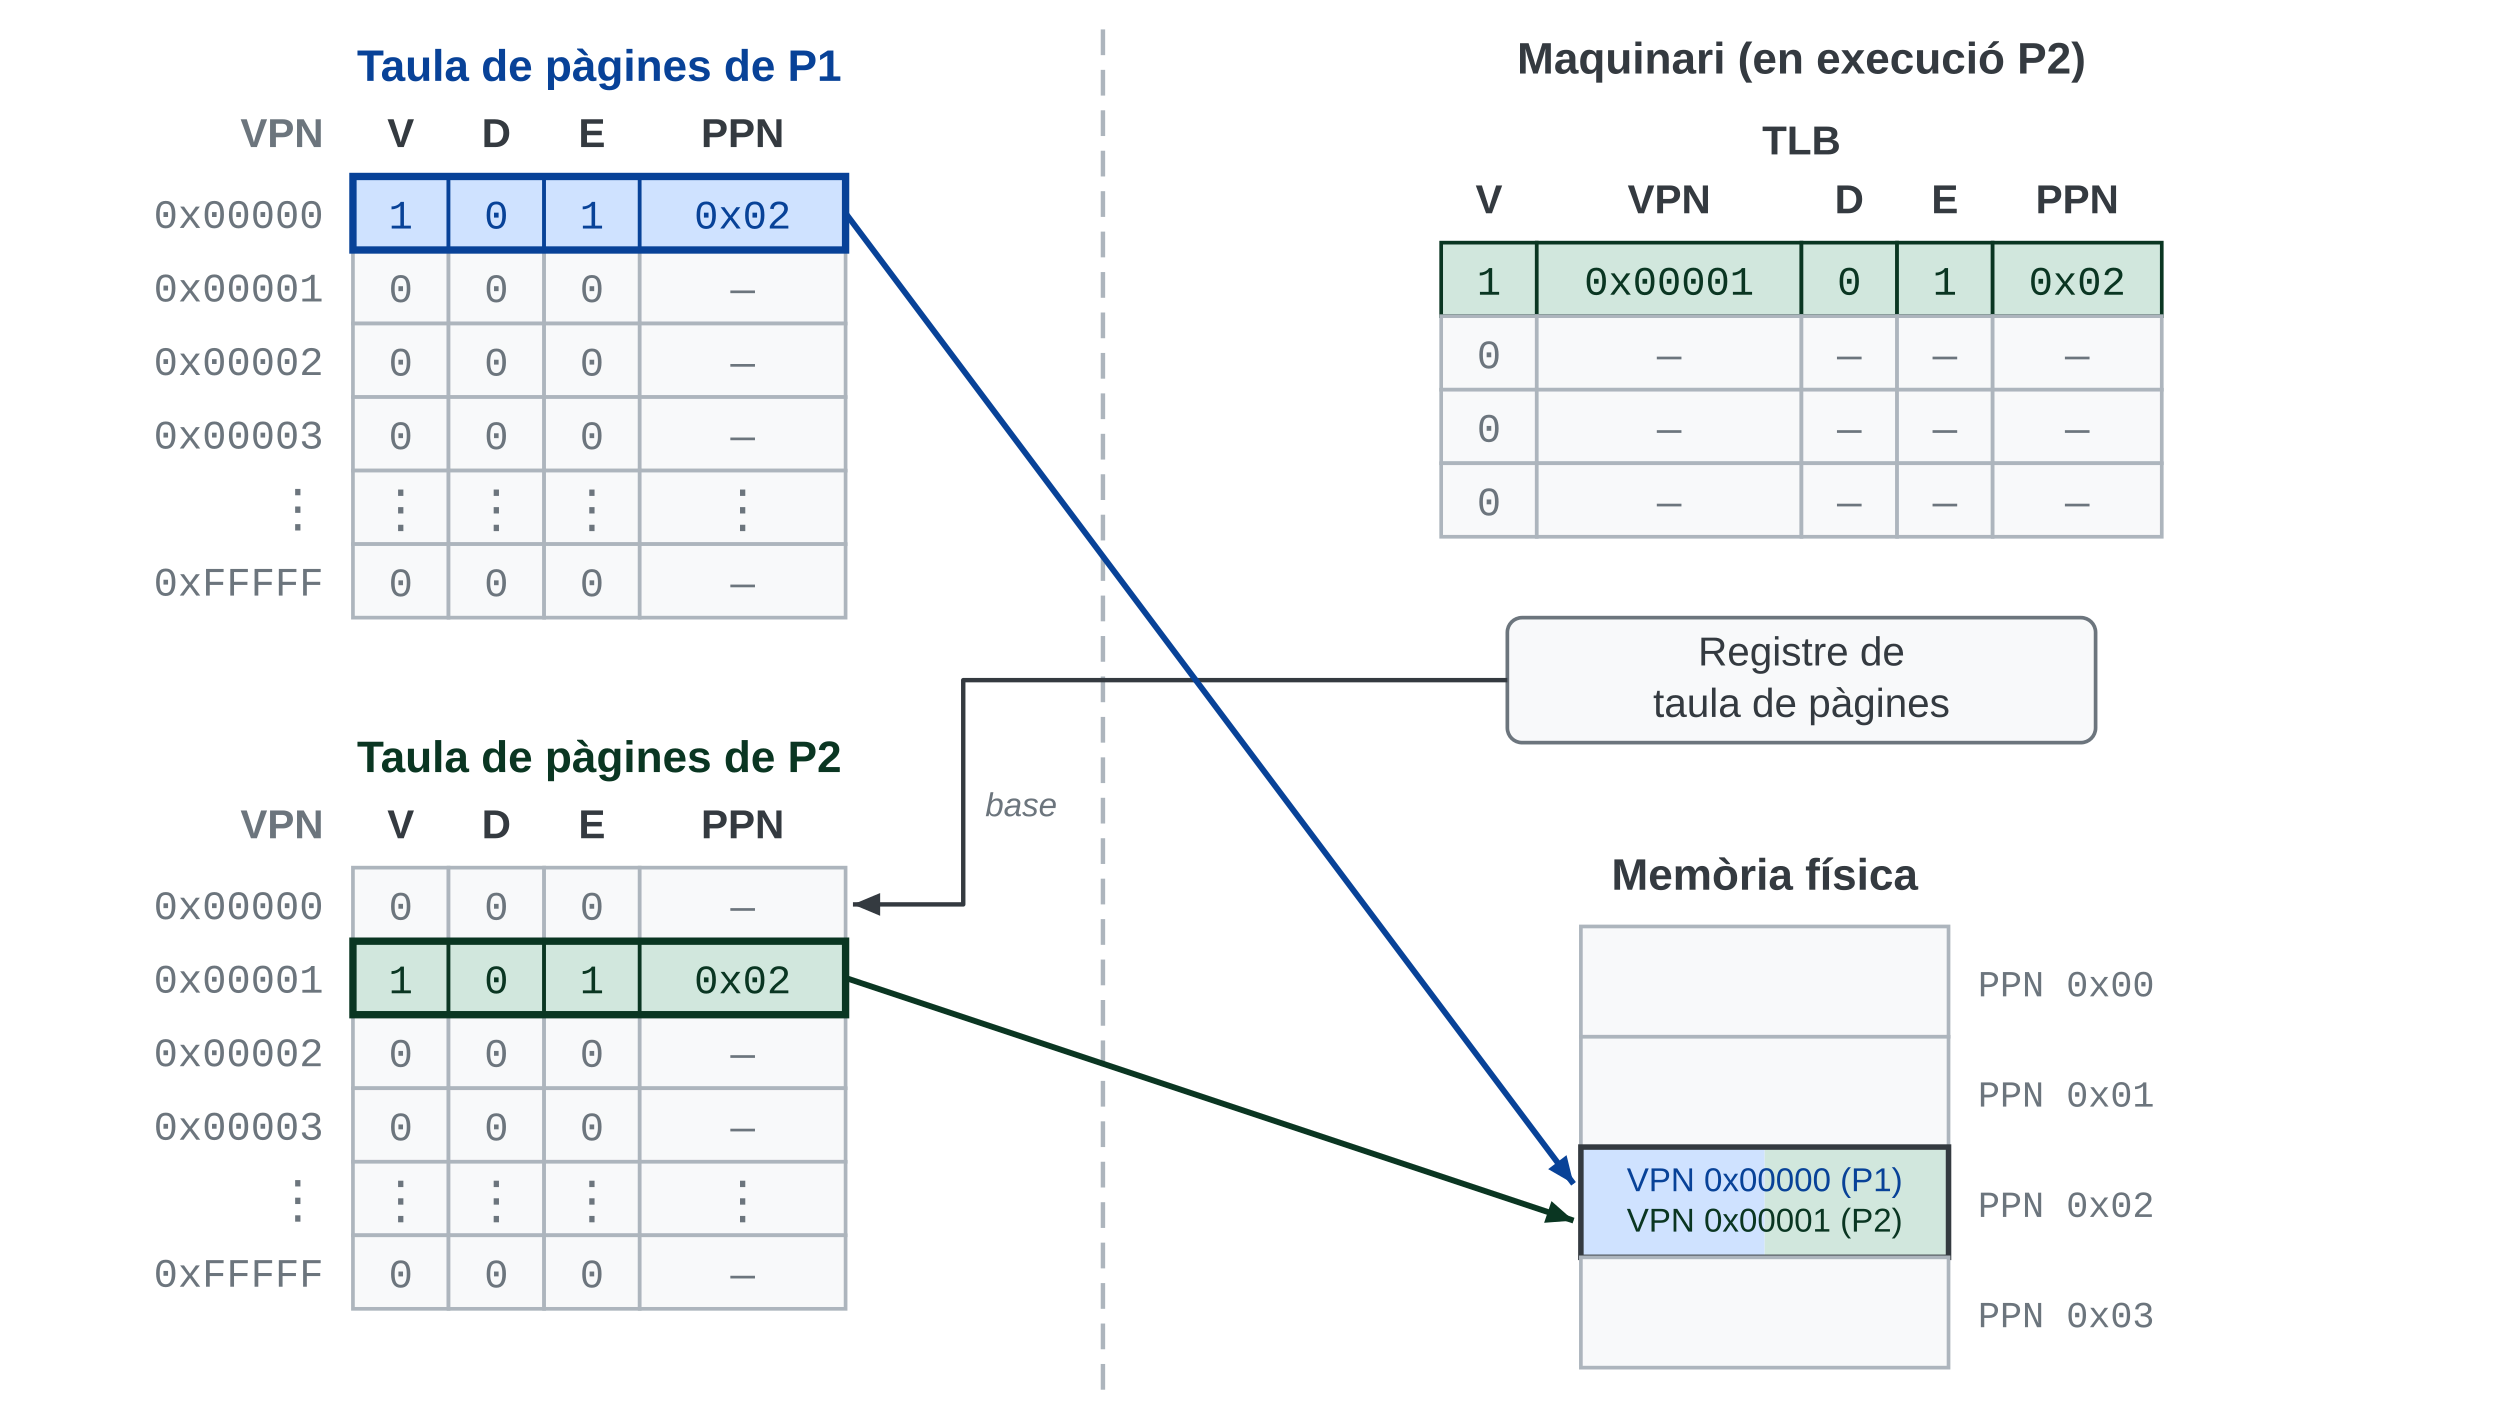
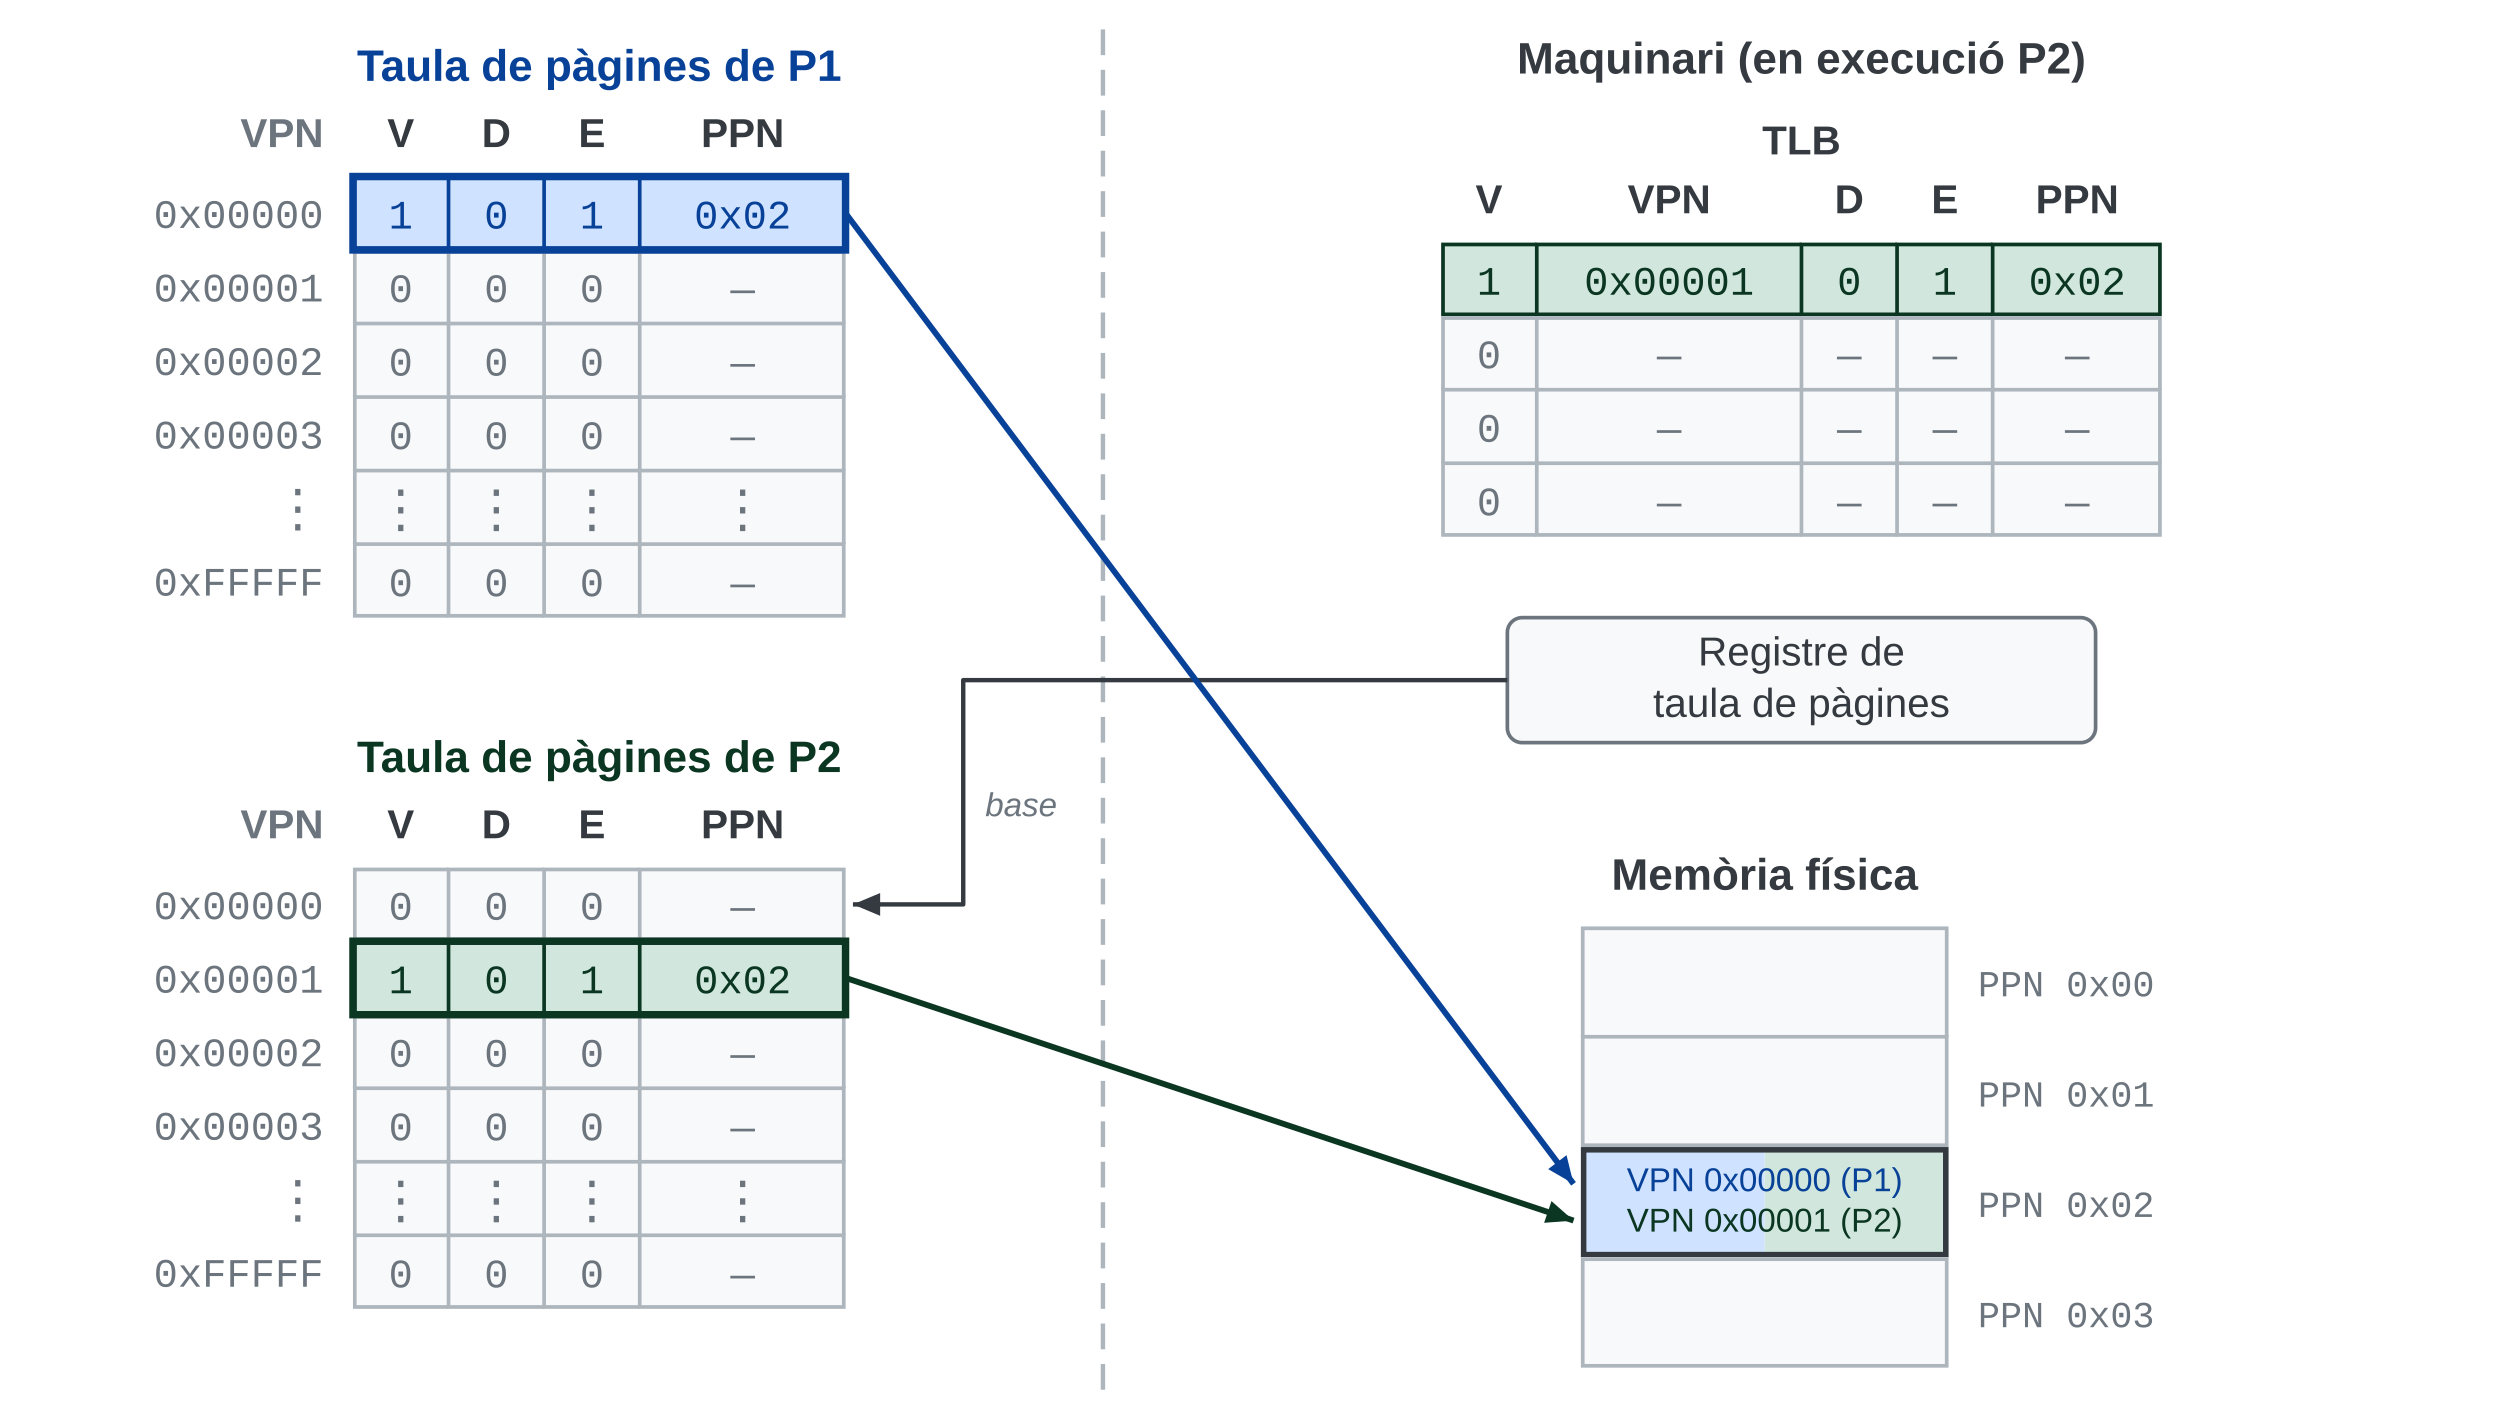
<svg xmlns="http://www.w3.org/2000/svg" width="100%" viewBox="0 0 680 388" role="img">
  <text x="88" y="40" font-family="'Liberation Sans', Arial, Helvetica, sans-serif" font-size="11" fill="#6c757d" text-anchor="end" font-weight="bold">VPN</text>
  <text x="109.0" y="40" font-family="'Liberation Sans', Arial, Helvetica, sans-serif" font-size="11" fill="#343a40" text-anchor="middle" font-weight="bold">V</text>
  <text x="135.0" y="40" font-family="'Liberation Sans', Arial, Helvetica, sans-serif" font-size="11" fill="#343a40" text-anchor="middle" font-weight="bold">D</text>
  <text x="161.0" y="40" font-family="'Liberation Sans', Arial, Helvetica, sans-serif" font-size="11" fill="#343a40" text-anchor="middle" font-weight="bold">E</text>
  <text x="202.0" y="40" font-family="'Liberation Sans', Arial, Helvetica, sans-serif" font-size="11" fill="#343a40" text-anchor="middle" font-weight="bold">PPN</text>
  <text x="88" y="62.0" font-family="'Liberation Mono', 'Courier New', Courier, monospace" font-size="11" fill="#6c757d" text-anchor="end">0x00000</text>
-   <rect x="96" y="48" width="26" height="20" fill="#cfe2ff" stroke="#084298" stroke-width="1" />
+   <rect x="96" y="48" width="26" height="20" fill="#cfe2ff" />
+   <path d="M96,48.5H122 M96,67.5H122 M96.5,48V68" fill="none" stroke="#084298" stroke-width="1" />
  <text x="109.0" y="62.167" font-family="'Liberation Mono', 'Courier New', Courier, monospace" font-size="11" fill="#084298" text-anchor="middle">1</text>
-   <rect x="122" y="48" width="26" height="20" fill="#cfe2ff" stroke="#084298" stroke-width="1" />
+   <rect x="122" y="48" width="26" height="20" fill="#cfe2ff" />
+   <path d="M122,48.5H148 M122,67.5H148 M122,48V68" fill="none" stroke="#084298" stroke-width="1" />
  <text x="135.0" y="62.167" font-family="'Liberation Mono', 'Courier New', Courier, monospace" font-size="11" fill="#084298" text-anchor="middle">0</text>
-   <rect x="148" y="48" width="26" height="20" fill="#cfe2ff" stroke="#084298" stroke-width="1" />
+   <rect x="148" y="48" width="26" height="20" fill="#cfe2ff" />
+   <path d="M148,48.5H174 M148,67.5H174 M148,48V68" fill="none" stroke="#084298" stroke-width="1" />
  <text x="161.0" y="62.167" font-family="'Liberation Mono', 'Courier New', Courier, monospace" font-size="11" fill="#084298" text-anchor="middle">1</text>
-   <rect x="174" y="48" width="56" height="20" fill="#cfe2ff" stroke="#084298" stroke-width="1" />
+   <rect x="174" y="48" width="56" height="20" fill="#cfe2ff" />
+   <path d="M174,48.5H230 M174,67.5H230 M174,48V68 M229.5,48V68" fill="none" stroke="#084298" stroke-width="1" />
  <text x="202.0" y="62.167" font-family="'Liberation Mono', 'Courier New', Courier, monospace" font-size="11" fill="#084298" text-anchor="middle">0x02</text>
  <text x="88" y="82.0" font-family="'Liberation Mono', 'Courier New', Courier, monospace" font-size="11" fill="#6c757d" text-anchor="end">0x00001</text>
-   <rect x="96" y="68" width="26" height="20" fill="#f8f9fa" stroke="#adb5bd" stroke-width="1" />
+   <rect x="96" y="68" width="26" height="20" fill="#f8f9fa" />
+   <path d="M96,68.5H122 M96.5,68V88" fill="none" stroke="#adb5bd" stroke-width="1" />
  <text x="109.0" y="82.167" font-family="'Liberation Mono', 'Courier New', Courier, monospace" font-size="11" fill="#6c757d" text-anchor="middle">0</text>
-   <rect x="122" y="68" width="26" height="20" fill="#f8f9fa" stroke="#adb5bd" stroke-width="1" />
+   <rect x="122" y="68" width="26" height="20" fill="#f8f9fa" />
+   <path d="M122,68.5H148 M122,68V88" fill="none" stroke="#adb5bd" stroke-width="1" />
  <text x="135.0" y="82.167" font-family="'Liberation Mono', 'Courier New', Courier, monospace" font-size="11" fill="#6c757d" text-anchor="middle">0</text>
-   <rect x="148" y="68" width="26" height="20" fill="#f8f9fa" stroke="#adb5bd" stroke-width="1" />
+   <rect x="148" y="68" width="26" height="20" fill="#f8f9fa" />
+   <path d="M148,68.5H174 M148,68V88" fill="none" stroke="#adb5bd" stroke-width="1" />
  <text x="161.0" y="82.167" font-family="'Liberation Mono', 'Courier New', Courier, monospace" font-size="11" fill="#6c757d" text-anchor="middle">0</text>
-   <rect x="174" y="68" width="56" height="20" fill="#f8f9fa" stroke="#adb5bd" stroke-width="1" />
+   <rect x="174" y="68" width="56" height="20" fill="#f8f9fa" />
+   <path d="M174,68.5H230 M174,68V88 M229.5,68V88" fill="none" stroke="#adb5bd" stroke-width="1" />
  <text x="202.0" y="82.167" font-family="'Liberation Mono', 'Courier New', Courier, monospace" font-size="11" fill="#6c757d" text-anchor="middle">—</text>
  <text x="88" y="102.0" font-family="'Liberation Mono', 'Courier New', Courier, monospace" font-size="11" fill="#6c757d" text-anchor="end">0x00002</text>
-   <rect x="96" y="88" width="26" height="20" fill="#f8f9fa" stroke="#adb5bd" stroke-width="1" />
+   <rect x="96" y="88" width="26" height="20" fill="#f8f9fa" />
+   <path d="M96,88H122 M96.5,88V108" fill="none" stroke="#adb5bd" stroke-width="1" />
  <text x="109.0" y="102.167" font-family="'Liberation Mono', 'Courier New', Courier, monospace" font-size="11" fill="#6c757d" text-anchor="middle">0</text>
-   <rect x="122" y="88" width="26" height="20" fill="#f8f9fa" stroke="#adb5bd" stroke-width="1" />
+   <rect x="122" y="88" width="26" height="20" fill="#f8f9fa" />
+   <path d="M122,88H148 M122,88V108" fill="none" stroke="#adb5bd" stroke-width="1" />
  <text x="135.0" y="102.167" font-family="'Liberation Mono', 'Courier New', Courier, monospace" font-size="11" fill="#6c757d" text-anchor="middle">0</text>
-   <rect x="148" y="88" width="26" height="20" fill="#f8f9fa" stroke="#adb5bd" stroke-width="1" />
+   <rect x="148" y="88" width="26" height="20" fill="#f8f9fa" />
+   <path d="M148,88H174 M148,88V108" fill="none" stroke="#adb5bd" stroke-width="1" />
  <text x="161.0" y="102.167" font-family="'Liberation Mono', 'Courier New', Courier, monospace" font-size="11" fill="#6c757d" text-anchor="middle">0</text>
-   <rect x="174" y="88" width="56" height="20" fill="#f8f9fa" stroke="#adb5bd" stroke-width="1" />
+   <rect x="174" y="88" width="56" height="20" fill="#f8f9fa" />
+   <path d="M174,88H230 M174,88V108 M229.5,88V108" fill="none" stroke="#adb5bd" stroke-width="1" />
  <text x="202.0" y="102.167" font-family="'Liberation Mono', 'Courier New', Courier, monospace" font-size="11" fill="#6c757d" text-anchor="middle">—</text>
  <text x="88" y="122.0" font-family="'Liberation Mono', 'Courier New', Courier, monospace" font-size="11" fill="#6c757d" text-anchor="end">0x00003</text>
-   <rect x="96" y="108" width="26" height="20" fill="#f8f9fa" stroke="#adb5bd" stroke-width="1" />
+   <rect x="96" y="108" width="26" height="20" fill="#f8f9fa" />
+   <path d="M96,108H122 M96.5,108V128" fill="none" stroke="#adb5bd" stroke-width="1" />
  <text x="109.0" y="122.167" font-family="'Liberation Mono', 'Courier New', Courier, monospace" font-size="11" fill="#6c757d" text-anchor="middle">0</text>
-   <rect x="122" y="108" width="26" height="20" fill="#f8f9fa" stroke="#adb5bd" stroke-width="1" />
+   <rect x="122" y="108" width="26" height="20" fill="#f8f9fa" />
+   <path d="M122,108H148 M122,108V128" fill="none" stroke="#adb5bd" stroke-width="1" />
  <text x="135.0" y="122.167" font-family="'Liberation Mono', 'Courier New', Courier, monospace" font-size="11" fill="#6c757d" text-anchor="middle">0</text>
-   <rect x="148" y="108" width="26" height="20" fill="#f8f9fa" stroke="#adb5bd" stroke-width="1" />
+   <rect x="148" y="108" width="26" height="20" fill="#f8f9fa" />
+   <path d="M148,108H174 M148,108V128" fill="none" stroke="#adb5bd" stroke-width="1" />
  <text x="161.0" y="122.167" font-family="'Liberation Mono', 'Courier New', Courier, monospace" font-size="11" fill="#6c757d" text-anchor="middle">0</text>
-   <rect x="174" y="108" width="56" height="20" fill="#f8f9fa" stroke="#adb5bd" stroke-width="1" />
+   <rect x="174" y="108" width="56" height="20" fill="#f8f9fa" />
+   <path d="M174,108H230 M174,108V128 M229.5,108V128" fill="none" stroke="#adb5bd" stroke-width="1" />
  <text x="202.0" y="122.167" font-family="'Liberation Mono', 'Courier New', Courier, monospace" font-size="11" fill="#6c757d" text-anchor="middle">—</text>
  <text x="88" y="143.0" font-family="'Liberation Sans', Arial, Helvetica, sans-serif" font-size="14" fill="#6c757d" text-anchor="end">⋮</text>
-   <rect x="96" y="128" width="26" height="20" fill="#f8f9fa" stroke="#adb5bd" stroke-width="1" />
+   <rect x="96" y="128" width="26" height="20" fill="#f8f9fa" />
+   <path d="M96,128H122 M96.5,128V148" fill="none" stroke="#adb5bd" stroke-width="1" />
  <text x="109.0" y="143.167" font-family="'Liberation Sans', Arial, Helvetica, sans-serif" font-size="14" fill="#6c757d" text-anchor="middle">⋮</text>
-   <rect x="122" y="128" width="26" height="20" fill="#f8f9fa" stroke="#adb5bd" stroke-width="1" />
+   <rect x="122" y="128" width="26" height="20" fill="#f8f9fa" />
+   <path d="M122,128H148 M122,128V148" fill="none" stroke="#adb5bd" stroke-width="1" />
  <text x="135.0" y="143.167" font-family="'Liberation Sans', Arial, Helvetica, sans-serif" font-size="14" fill="#6c757d" text-anchor="middle">⋮</text>
-   <rect x="148" y="128" width="26" height="20" fill="#f8f9fa" stroke="#adb5bd" stroke-width="1" />
+   <rect x="148" y="128" width="26" height="20" fill="#f8f9fa" />
+   <path d="M148,128H174 M148,128V148" fill="none" stroke="#adb5bd" stroke-width="1" />
  <text x="161.0" y="143.167" font-family="'Liberation Sans', Arial, Helvetica, sans-serif" font-size="14" fill="#6c757d" text-anchor="middle">⋮</text>
-   <rect x="174" y="128" width="56" height="20" fill="#f8f9fa" stroke="#adb5bd" stroke-width="1" />
+   <rect x="174" y="128" width="56" height="20" fill="#f8f9fa" />
+   <path d="M174,128H230 M174,128V148 M229.5,128V148" fill="none" stroke="#adb5bd" stroke-width="1" />
  <text x="202.0" y="143.167" font-family="'Liberation Sans', Arial, Helvetica, sans-serif" font-size="14" fill="#6c757d" text-anchor="middle">⋮</text>
  <text x="88" y="162.0" font-family="'Liberation Mono', 'Courier New', Courier, monospace" font-size="11" fill="#6c757d" text-anchor="end">0xFFFFF</text>
-   <rect x="96" y="148" width="26" height="20" fill="#f8f9fa" stroke="#adb5bd" stroke-width="1" />
+   <rect x="96" y="148" width="26" height="20" fill="#f8f9fa" />
+   <path d="M96,148H122 M96,167.5H122 M96.5,148V168" fill="none" stroke="#adb5bd" stroke-width="1" />
  <text x="109.0" y="162.167" font-family="'Liberation Mono', 'Courier New', Courier, monospace" font-size="11" fill="#6c757d" text-anchor="middle">0</text>
-   <rect x="122" y="148" width="26" height="20" fill="#f8f9fa" stroke="#adb5bd" stroke-width="1" />
+   <rect x="122" y="148" width="26" height="20" fill="#f8f9fa" />
+   <path d="M122,148H148 M122,167.5H148 M122,148V168" fill="none" stroke="#adb5bd" stroke-width="1" />
  <text x="135.0" y="162.167" font-family="'Liberation Mono', 'Courier New', Courier, monospace" font-size="11" fill="#6c757d" text-anchor="middle">0</text>
-   <rect x="148" y="148" width="26" height="20" fill="#f8f9fa" stroke="#adb5bd" stroke-width="1" />
+   <rect x="148" y="148" width="26" height="20" fill="#f8f9fa" />
+   <path d="M148,148H174 M148,167.5H174 M148,148V168" fill="none" stroke="#adb5bd" stroke-width="1" />
  <text x="161.0" y="162.167" font-family="'Liberation Mono', 'Courier New', Courier, monospace" font-size="11" fill="#6c757d" text-anchor="middle">0</text>
-   <rect x="174" y="148" width="56" height="20" fill="#f8f9fa" stroke="#adb5bd" stroke-width="1" />
+   <rect x="174" y="148" width="56" height="20" fill="#f8f9fa" />
+   <path d="M174,148H230 M174,167.5H230 M174,148V168 M229.5,148V168" fill="none" stroke="#adb5bd" stroke-width="1" />
  <text x="202.0" y="162.167" font-family="'Liberation Mono', 'Courier New', Courier, monospace" font-size="11" fill="#6c757d" text-anchor="middle">—</text>
  <rect x="96" y="48" width="134" height="20" fill="none" stroke="#084298" stroke-width="2" />
  <text x="163.0" y="22" font-family="'Liberation Sans', Arial, Helvetica, sans-serif" font-size="12" fill="#084298" text-anchor="middle" font-weight="bold">Taula de pàgines de P1</text>
  <text x="88" y="228" font-family="'Liberation Sans', Arial, Helvetica, sans-serif" font-size="11" fill="#6c757d" text-anchor="end" font-weight="bold">VPN</text>
  <text x="109.0" y="228" font-family="'Liberation Sans', Arial, Helvetica, sans-serif" font-size="11" fill="#343a40" text-anchor="middle" font-weight="bold">V</text>
  <text x="135.0" y="228" font-family="'Liberation Sans', Arial, Helvetica, sans-serif" font-size="11" fill="#343a40" text-anchor="middle" font-weight="bold">D</text>
  <text x="161.0" y="228" font-family="'Liberation Sans', Arial, Helvetica, sans-serif" font-size="11" fill="#343a40" text-anchor="middle" font-weight="bold">E</text>
  <text x="202.0" y="228" font-family="'Liberation Sans', Arial, Helvetica, sans-serif" font-size="11" fill="#343a40" text-anchor="middle" font-weight="bold">PPN</text>
  <text x="88" y="250.0" font-family="'Liberation Mono', 'Courier New', Courier, monospace" font-size="11" fill="#6c757d" text-anchor="end">0x00000</text>
-   <rect x="96" y="236" width="26" height="20" fill="#f8f9fa" stroke="#adb5bd" stroke-width="1" />
+   <rect x="96" y="236" width="26" height="20" fill="#f8f9fa" />
+   <path d="M96,236.5H122 M96,255.5H122 M96.5,236V256" fill="none" stroke="#adb5bd" stroke-width="1" />
  <text x="109.0" y="250.167" font-family="'Liberation Mono', 'Courier New', Courier, monospace" font-size="11" fill="#6c757d" text-anchor="middle">0</text>
-   <rect x="122" y="236" width="26" height="20" fill="#f8f9fa" stroke="#adb5bd" stroke-width="1" />
+   <rect x="122" y="236" width="26" height="20" fill="#f8f9fa" />
+   <path d="M122,236.5H148 M122,255.5H148 M122,236V256" fill="none" stroke="#adb5bd" stroke-width="1" />
  <text x="135.0" y="250.167" font-family="'Liberation Mono', 'Courier New', Courier, monospace" font-size="11" fill="#6c757d" text-anchor="middle">0</text>
-   <rect x="148" y="236" width="26" height="20" fill="#f8f9fa" stroke="#adb5bd" stroke-width="1" />
+   <rect x="148" y="236" width="26" height="20" fill="#f8f9fa" />
+   <path d="M148,236.5H174 M148,255.5H174 M148,236V256" fill="none" stroke="#adb5bd" stroke-width="1" />
  <text x="161.0" y="250.167" font-family="'Liberation Mono', 'Courier New', Courier, monospace" font-size="11" fill="#6c757d" text-anchor="middle">0</text>
-   <rect x="174" y="236" width="56" height="20" fill="#f8f9fa" stroke="#adb5bd" stroke-width="1" />
+   <rect x="174" y="236" width="56" height="20" fill="#f8f9fa" />
+   <path d="M174,236.5H230 M174,255.5H230 M174,236V256 M229.5,236V256" fill="none" stroke="#adb5bd" stroke-width="1" />
  <text x="202.0" y="250.167" font-family="'Liberation Mono', 'Courier New', Courier, monospace" font-size="11" fill="#6c757d" text-anchor="middle">—</text>
  <text x="88" y="270.0" font-family="'Liberation Mono', 'Courier New', Courier, monospace" font-size="11" fill="#6c757d" text-anchor="end">0x00001</text>
-   <rect x="96" y="256" width="26" height="20" fill="#d1e7dd" stroke="#0a3622" stroke-width="1" />
+   <rect x="96" y="256" width="26" height="20" fill="#d1e7dd" />
+   <path d="M96,256.5H122 M96,275.5H122 M96.5,256V276" fill="none" stroke="#0a3622" stroke-width="1" />
  <text x="109.0" y="270.167" font-family="'Liberation Mono', 'Courier New', Courier, monospace" font-size="11" fill="#0a3622" text-anchor="middle">1</text>
-   <rect x="122" y="256" width="26" height="20" fill="#d1e7dd" stroke="#0a3622" stroke-width="1" />
+   <rect x="122" y="256" width="26" height="20" fill="#d1e7dd" />
+   <path d="M122,256.5H148 M122,275.5H148 M122,256V276" fill="none" stroke="#0a3622" stroke-width="1" />
  <text x="135.0" y="270.167" font-family="'Liberation Mono', 'Courier New', Courier, monospace" font-size="11" fill="#0a3622" text-anchor="middle">0</text>
-   <rect x="148" y="256" width="26" height="20" fill="#d1e7dd" stroke="#0a3622" stroke-width="1" />
+   <rect x="148" y="256" width="26" height="20" fill="#d1e7dd" />
+   <path d="M148,256.5H174 M148,275.5H174 M148,256V276" fill="none" stroke="#0a3622" stroke-width="1" />
  <text x="161.0" y="270.167" font-family="'Liberation Mono', 'Courier New', Courier, monospace" font-size="11" fill="#0a3622" text-anchor="middle">1</text>
-   <rect x="174" y="256" width="56" height="20" fill="#d1e7dd" stroke="#0a3622" stroke-width="1" />
+   <rect x="174" y="256" width="56" height="20" fill="#d1e7dd" />
+   <path d="M174,256.5H230 M174,275.5H230 M174,256V276 M229.5,256V276" fill="none" stroke="#0a3622" stroke-width="1" />
  <text x="202.0" y="270.167" font-family="'Liberation Mono', 'Courier New', Courier, monospace" font-size="11" fill="#0a3622" text-anchor="middle">0x02</text>
  <text x="88" y="290.0" font-family="'Liberation Mono', 'Courier New', Courier, monospace" font-size="11" fill="#6c757d" text-anchor="end">0x00002</text>
-   <rect x="96" y="276" width="26" height="20" fill="#f8f9fa" stroke="#adb5bd" stroke-width="1" />
+   <rect x="96" y="276" width="26" height="20" fill="#f8f9fa" />
+   <path d="M96,276.5H122 M96.5,276V296" fill="none" stroke="#adb5bd" stroke-width="1" />
  <text x="109.0" y="290.167" font-family="'Liberation Mono', 'Courier New', Courier, monospace" font-size="11" fill="#6c757d" text-anchor="middle">0</text>
-   <rect x="122" y="276" width="26" height="20" fill="#f8f9fa" stroke="#adb5bd" stroke-width="1" />
+   <rect x="122" y="276" width="26" height="20" fill="#f8f9fa" />
+   <path d="M122,276.5H148 M122,276V296" fill="none" stroke="#adb5bd" stroke-width="1" />
  <text x="135.0" y="290.167" font-family="'Liberation Mono', 'Courier New', Courier, monospace" font-size="11" fill="#6c757d" text-anchor="middle">0</text>
-   <rect x="148" y="276" width="26" height="20" fill="#f8f9fa" stroke="#adb5bd" stroke-width="1" />
+   <rect x="148" y="276" width="26" height="20" fill="#f8f9fa" />
+   <path d="M148,276.5H174 M148,276V296" fill="none" stroke="#adb5bd" stroke-width="1" />
  <text x="161.0" y="290.167" font-family="'Liberation Mono', 'Courier New', Courier, monospace" font-size="11" fill="#6c757d" text-anchor="middle">0</text>
-   <rect x="174" y="276" width="56" height="20" fill="#f8f9fa" stroke="#adb5bd" stroke-width="1" />
+   <rect x="174" y="276" width="56" height="20" fill="#f8f9fa" />
+   <path d="M174,276.5H230 M174,276V296 M229.5,276V296" fill="none" stroke="#adb5bd" stroke-width="1" />
  <text x="202.0" y="290.167" font-family="'Liberation Mono', 'Courier New', Courier, monospace" font-size="11" fill="#6c757d" text-anchor="middle">—</text>
  <text x="88" y="310.0" font-family="'Liberation Mono', 'Courier New', Courier, monospace" font-size="11" fill="#6c757d" text-anchor="end">0x00003</text>
-   <rect x="96" y="296" width="26" height="20" fill="#f8f9fa" stroke="#adb5bd" stroke-width="1" />
+   <rect x="96" y="296" width="26" height="20" fill="#f8f9fa" />
+   <path d="M96,296H122 M96.5,296V316" fill="none" stroke="#adb5bd" stroke-width="1" />
  <text x="109.0" y="310.167" font-family="'Liberation Mono', 'Courier New', Courier, monospace" font-size="11" fill="#6c757d" text-anchor="middle">0</text>
-   <rect x="122" y="296" width="26" height="20" fill="#f8f9fa" stroke="#adb5bd" stroke-width="1" />
+   <rect x="122" y="296" width="26" height="20" fill="#f8f9fa" />
+   <path d="M122,296H148 M122,296V316" fill="none" stroke="#adb5bd" stroke-width="1" />
  <text x="135.0" y="310.167" font-family="'Liberation Mono', 'Courier New', Courier, monospace" font-size="11" fill="#6c757d" text-anchor="middle">0</text>
-   <rect x="148" y="296" width="26" height="20" fill="#f8f9fa" stroke="#adb5bd" stroke-width="1" />
+   <rect x="148" y="296" width="26" height="20" fill="#f8f9fa" />
+   <path d="M148,296H174 M148,296V316" fill="none" stroke="#adb5bd" stroke-width="1" />
  <text x="161.0" y="310.167" font-family="'Liberation Mono', 'Courier New', Courier, monospace" font-size="11" fill="#6c757d" text-anchor="middle">0</text>
-   <rect x="174" y="296" width="56" height="20" fill="#f8f9fa" stroke="#adb5bd" stroke-width="1" />
+   <rect x="174" y="296" width="56" height="20" fill="#f8f9fa" />
+   <path d="M174,296H230 M174,296V316 M229.5,296V316" fill="none" stroke="#adb5bd" stroke-width="1" />
  <text x="202.0" y="310.167" font-family="'Liberation Mono', 'Courier New', Courier, monospace" font-size="11" fill="#6c757d" text-anchor="middle">—</text>
  <text x="88" y="331.0" font-family="'Liberation Sans', Arial, Helvetica, sans-serif" font-size="14" fill="#6c757d" text-anchor="end">⋮</text>
-   <rect x="96" y="316" width="26" height="20" fill="#f8f9fa" stroke="#adb5bd" stroke-width="1" />
+   <rect x="96" y="316" width="26" height="20" fill="#f8f9fa" />
+   <path d="M96,316H122 M96.5,316V336" fill="none" stroke="#adb5bd" stroke-width="1" />
  <text x="109.0" y="331.167" font-family="'Liberation Sans', Arial, Helvetica, sans-serif" font-size="14" fill="#6c757d" text-anchor="middle">⋮</text>
-   <rect x="122" y="316" width="26" height="20" fill="#f8f9fa" stroke="#adb5bd" stroke-width="1" />
+   <rect x="122" y="316" width="26" height="20" fill="#f8f9fa" />
+   <path d="M122,316H148 M122,316V336" fill="none" stroke="#adb5bd" stroke-width="1" />
  <text x="135.0" y="331.167" font-family="'Liberation Sans', Arial, Helvetica, sans-serif" font-size="14" fill="#6c757d" text-anchor="middle">⋮</text>
-   <rect x="148" y="316" width="26" height="20" fill="#f8f9fa" stroke="#adb5bd" stroke-width="1" />
+   <rect x="148" y="316" width="26" height="20" fill="#f8f9fa" />
+   <path d="M148,316H174 M148,316V336" fill="none" stroke="#adb5bd" stroke-width="1" />
  <text x="161.0" y="331.167" font-family="'Liberation Sans', Arial, Helvetica, sans-serif" font-size="14" fill="#6c757d" text-anchor="middle">⋮</text>
-   <rect x="174" y="316" width="56" height="20" fill="#f8f9fa" stroke="#adb5bd" stroke-width="1" />
+   <rect x="174" y="316" width="56" height="20" fill="#f8f9fa" />
+   <path d="M174,316H230 M174,316V336 M229.5,316V336" fill="none" stroke="#adb5bd" stroke-width="1" />
  <text x="202.0" y="331.167" font-family="'Liberation Sans', Arial, Helvetica, sans-serif" font-size="14" fill="#6c757d" text-anchor="middle">⋮</text>
  <text x="88" y="350.0" font-family="'Liberation Mono', 'Courier New', Courier, monospace" font-size="11" fill="#6c757d" text-anchor="end">0xFFFFF</text>
-   <rect x="96" y="336" width="26" height="20" fill="#f8f9fa" stroke="#adb5bd" stroke-width="1" />
+   <rect x="96" y="336" width="26" height="20" fill="#f8f9fa" />
+   <path d="M96,336H122 M96,355.5H122 M96.5,336V356" fill="none" stroke="#adb5bd" stroke-width="1" />
  <text x="109.0" y="350.167" font-family="'Liberation Mono', 'Courier New', Courier, monospace" font-size="11" fill="#6c757d" text-anchor="middle">0</text>
-   <rect x="122" y="336" width="26" height="20" fill="#f8f9fa" stroke="#adb5bd" stroke-width="1" />
+   <rect x="122" y="336" width="26" height="20" fill="#f8f9fa" />
+   <path d="M122,336H148 M122,355.5H148 M122,336V356" fill="none" stroke="#adb5bd" stroke-width="1" />
  <text x="135.0" y="350.167" font-family="'Liberation Mono', 'Courier New', Courier, monospace" font-size="11" fill="#6c757d" text-anchor="middle">0</text>
-   <rect x="148" y="336" width="26" height="20" fill="#f8f9fa" stroke="#adb5bd" stroke-width="1" />
+   <rect x="148" y="336" width="26" height="20" fill="#f8f9fa" />
+   <path d="M148,336H174 M148,355.5H174 M148,336V356" fill="none" stroke="#adb5bd" stroke-width="1" />
  <text x="161.0" y="350.167" font-family="'Liberation Mono', 'Courier New', Courier, monospace" font-size="11" fill="#6c757d" text-anchor="middle">0</text>
-   <rect x="174" y="336" width="56" height="20" fill="#f8f9fa" stroke="#adb5bd" stroke-width="1" />
+   <rect x="174" y="336" width="56" height="20" fill="#f8f9fa" />
+   <path d="M174,336H230 M174,355.5H230 M174,336V356 M229.5,336V356" fill="none" stroke="#adb5bd" stroke-width="1" />
  <text x="202.0" y="350.167" font-family="'Liberation Mono', 'Courier New', Courier, monospace" font-size="11" fill="#6c757d" text-anchor="middle">—</text>
  <rect x="96" y="256" width="134" height="20" fill="none" stroke="#0a3622" stroke-width="2" />
  <text x="163.0" y="210" font-family="'Liberation Sans', Arial, Helvetica, sans-serif" font-size="12" fill="#0a3622" text-anchor="middle" font-weight="bold">Taula de pàgines de P2</text>
  <line x1="300" y1="8" x2="300" y2="378" stroke="#adb5bd" stroke-width="1.2" stroke-dasharray="7 4" />
  <text x="490" y="20" font-family="'Liberation Sans', Arial, Helvetica, sans-serif" font-size="12" fill="#343a40" text-anchor="middle" font-weight="bold">Maquinari (en execució P2)</text>
  <text x="490" y="42" font-family="'Liberation Sans', Arial, Helvetica, sans-serif" font-size="11" fill="#343a40" text-anchor="middle" font-weight="bold">TLB</text>
  <text x="405.0" y="58" font-family="'Liberation Sans', Arial, Helvetica, sans-serif" font-size="11" fill="#343a40" text-anchor="middle" font-weight="bold">V</text>
  <text x="454.0" y="58" font-family="'Liberation Sans', Arial, Helvetica, sans-serif" font-size="11" fill="#343a40" text-anchor="middle" font-weight="bold">VPN</text>
  <text x="503.0" y="58" font-family="'Liberation Sans', Arial, Helvetica, sans-serif" font-size="11" fill="#343a40" text-anchor="middle" font-weight="bold">D</text>
  <text x="529.0" y="58" font-family="'Liberation Sans', Arial, Helvetica, sans-serif" font-size="11" fill="#343a40" text-anchor="middle" font-weight="bold">E</text>
  <text x="565.0" y="58" font-family="'Liberation Sans', Arial, Helvetica, sans-serif" font-size="11" fill="#343a40" text-anchor="middle" font-weight="bold">PPN</text>
-   <rect x="392" y="66" width="26" height="20" fill="#d1e7dd" stroke="#0a3622" stroke-width="1" />
+   <rect x="392" y="66" width="26" height="20" fill="#d1e7dd" />
+   <path d="M392,66.5H418 M392,85.5H418 M392.5,66V86" fill="none" stroke="#0a3622" stroke-width="1" />
  <text x="405.0" y="80.167" font-family="'Liberation Mono', 'Courier New', Courier, monospace" font-size="11" fill="#0a3622" text-anchor="middle">1</text>
-   <rect x="418" y="66" width="72" height="20" fill="#d1e7dd" stroke="#0a3622" stroke-width="1" />
+   <rect x="418" y="66" width="72" height="20" fill="#d1e7dd" />
+   <path d="M418,66.5H490 M418,85.5H490 M418,66V86" fill="none" stroke="#0a3622" stroke-width="1" />
  <text x="454.0" y="80.167" font-family="'Liberation Mono', 'Courier New', Courier, monospace" font-size="11" fill="#0a3622" text-anchor="middle">0x00001</text>
-   <rect x="490" y="66" width="26" height="20" fill="#d1e7dd" stroke="#0a3622" stroke-width="1" />
+   <rect x="490" y="66" width="26" height="20" fill="#d1e7dd" />
+   <path d="M490,66.5H516 M490,85.5H516 M490,66V86" fill="none" stroke="#0a3622" stroke-width="1" />
  <text x="503.0" y="80.167" font-family="'Liberation Mono', 'Courier New', Courier, monospace" font-size="11" fill="#0a3622" text-anchor="middle">0</text>
-   <rect x="516" y="66" width="26" height="20" fill="#d1e7dd" stroke="#0a3622" stroke-width="1" />
+   <rect x="516" y="66" width="26" height="20" fill="#d1e7dd" />
+   <path d="M516,66.5H542 M516,85.5H542 M516,66V86" fill="none" stroke="#0a3622" stroke-width="1" />
  <text x="529.0" y="80.167" font-family="'Liberation Mono', 'Courier New', Courier, monospace" font-size="11" fill="#0a3622" text-anchor="middle">1</text>
-   <rect x="542" y="66" width="46" height="20" fill="#d1e7dd" stroke="#0a3622" stroke-width="1" />
+   <rect x="542" y="66" width="46" height="20" fill="#d1e7dd" />
+   <path d="M542,66.5H588 M542,85.5H588 M542,66V86 M587.5,66V86" fill="none" stroke="#0a3622" stroke-width="1" />
  <text x="565.0" y="80.167" font-family="'Liberation Mono', 'Courier New', Courier, monospace" font-size="11" fill="#0a3622" text-anchor="middle">0x02</text>
-   <rect x="392" y="86" width="26" height="20" fill="#f8f9fa" stroke="#adb5bd" stroke-width="1" />
+   <rect x="392" y="86" width="26" height="20" fill="#f8f9fa" />
+   <path d="M392,86.5H418 M392.5,86V106" fill="none" stroke="#adb5bd" stroke-width="1" />
  <text x="405.0" y="100.167" font-family="'Liberation Mono', 'Courier New', Courier, monospace" font-size="11" fill="#6c757d" text-anchor="middle">0</text>
-   <rect x="418" y="86" width="72" height="20" fill="#f8f9fa" stroke="#adb5bd" stroke-width="1" />
+   <rect x="418" y="86" width="72" height="20" fill="#f8f9fa" />
+   <path d="M418,86.5H490 M418,86V106" fill="none" stroke="#adb5bd" stroke-width="1" />
  <text x="454.0" y="100.167" font-family="'Liberation Mono', 'Courier New', Courier, monospace" font-size="11" fill="#6c757d" text-anchor="middle">—</text>
-   <rect x="490" y="86" width="26" height="20" fill="#f8f9fa" stroke="#adb5bd" stroke-width="1" />
+   <rect x="490" y="86" width="26" height="20" fill="#f8f9fa" />
+   <path d="M490,86.5H516 M490,86V106" fill="none" stroke="#adb5bd" stroke-width="1" />
  <text x="503.0" y="100.167" font-family="'Liberation Mono', 'Courier New', Courier, monospace" font-size="11" fill="#6c757d" text-anchor="middle">—</text>
-   <rect x="516" y="86" width="26" height="20" fill="#f8f9fa" stroke="#adb5bd" stroke-width="1" />
+   <rect x="516" y="86" width="26" height="20" fill="#f8f9fa" />
+   <path d="M516,86.5H542 M516,86V106" fill="none" stroke="#adb5bd" stroke-width="1" />
  <text x="529.0" y="100.167" font-family="'Liberation Mono', 'Courier New', Courier, monospace" font-size="11" fill="#6c757d" text-anchor="middle">—</text>
-   <rect x="542" y="86" width="46" height="20" fill="#f8f9fa" stroke="#adb5bd" stroke-width="1" />
+   <rect x="542" y="86" width="46" height="20" fill="#f8f9fa" />
+   <path d="M542,86.5H588 M542,86V106 M587.5,86V106" fill="none" stroke="#adb5bd" stroke-width="1" />
  <text x="565.0" y="100.167" font-family="'Liberation Mono', 'Courier New', Courier, monospace" font-size="11" fill="#6c757d" text-anchor="middle">—</text>
-   <rect x="392" y="106" width="26" height="20" fill="#f8f9fa" stroke="#adb5bd" stroke-width="1" />
+   <rect x="392" y="106" width="26" height="20" fill="#f8f9fa" />
+   <path d="M392,106H418 M392.5,106V126" fill="none" stroke="#adb5bd" stroke-width="1" />
  <text x="405.0" y="120.167" font-family="'Liberation Mono', 'Courier New', Courier, monospace" font-size="11" fill="#6c757d" text-anchor="middle">0</text>
-   <rect x="418" y="106" width="72" height="20" fill="#f8f9fa" stroke="#adb5bd" stroke-width="1" />
+   <rect x="418" y="106" width="72" height="20" fill="#f8f9fa" />
+   <path d="M418,106H490 M418,106V126" fill="none" stroke="#adb5bd" stroke-width="1" />
  <text x="454.0" y="120.167" font-family="'Liberation Mono', 'Courier New', Courier, monospace" font-size="11" fill="#6c757d" text-anchor="middle">—</text>
-   <rect x="490" y="106" width="26" height="20" fill="#f8f9fa" stroke="#adb5bd" stroke-width="1" />
+   <rect x="490" y="106" width="26" height="20" fill="#f8f9fa" />
+   <path d="M490,106H516 M490,106V126" fill="none" stroke="#adb5bd" stroke-width="1" />
  <text x="503.0" y="120.167" font-family="'Liberation Mono', 'Courier New', Courier, monospace" font-size="11" fill="#6c757d" text-anchor="middle">—</text>
-   <rect x="516" y="106" width="26" height="20" fill="#f8f9fa" stroke="#adb5bd" stroke-width="1" />
+   <rect x="516" y="106" width="26" height="20" fill="#f8f9fa" />
+   <path d="M516,106H542 M516,106V126" fill="none" stroke="#adb5bd" stroke-width="1" />
  <text x="529.0" y="120.167" font-family="'Liberation Mono', 'Courier New', Courier, monospace" font-size="11" fill="#6c757d" text-anchor="middle">—</text>
-   <rect x="542" y="106" width="46" height="20" fill="#f8f9fa" stroke="#adb5bd" stroke-width="1" />
+   <rect x="542" y="106" width="46" height="20" fill="#f8f9fa" />
+   <path d="M542,106H588 M542,106V126 M587.5,106V126" fill="none" stroke="#adb5bd" stroke-width="1" />
  <text x="565.0" y="120.167" font-family="'Liberation Mono', 'Courier New', Courier, monospace" font-size="11" fill="#6c757d" text-anchor="middle">—</text>
-   <rect x="392" y="126" width="26" height="20" fill="#f8f9fa" stroke="#adb5bd" stroke-width="1" />
+   <rect x="392" y="126" width="26" height="20" fill="#f8f9fa" />
+   <path d="M392,126H418 M392,145.5H418 M392.5,126V146" fill="none" stroke="#adb5bd" stroke-width="1" />
  <text x="405.0" y="140.167" font-family="'Liberation Mono', 'Courier New', Courier, monospace" font-size="11" fill="#6c757d" text-anchor="middle">0</text>
-   <rect x="418" y="126" width="72" height="20" fill="#f8f9fa" stroke="#adb5bd" stroke-width="1" />
+   <rect x="418" y="126" width="72" height="20" fill="#f8f9fa" />
+   <path d="M418,126H490 M418,145.5H490 M418,126V146" fill="none" stroke="#adb5bd" stroke-width="1" />
  <text x="454.0" y="140.167" font-family="'Liberation Mono', 'Courier New', Courier, monospace" font-size="11" fill="#6c757d" text-anchor="middle">—</text>
-   <rect x="490" y="126" width="26" height="20" fill="#f8f9fa" stroke="#adb5bd" stroke-width="1" />
+   <rect x="490" y="126" width="26" height="20" fill="#f8f9fa" />
+   <path d="M490,126H516 M490,145.5H516 M490,126V146" fill="none" stroke="#adb5bd" stroke-width="1" />
  <text x="503.0" y="140.167" font-family="'Liberation Mono', 'Courier New', Courier, monospace" font-size="11" fill="#6c757d" text-anchor="middle">—</text>
-   <rect x="516" y="126" width="26" height="20" fill="#f8f9fa" stroke="#adb5bd" stroke-width="1" />
+   <rect x="516" y="126" width="26" height="20" fill="#f8f9fa" />
+   <path d="M516,126H542 M516,145.5H542 M516,126V146" fill="none" stroke="#adb5bd" stroke-width="1" />
  <text x="529.0" y="140.167" font-family="'Liberation Mono', 'Courier New', Courier, monospace" font-size="11" fill="#6c757d" text-anchor="middle">—</text>
-   <rect x="542" y="126" width="46" height="20" fill="#f8f9fa" stroke="#adb5bd" stroke-width="1" />
+   <rect x="542" y="126" width="46" height="20" fill="#f8f9fa" />
+   <path d="M542,126H588 M542,145.5H588 M542,126V146 M587.5,126V146" fill="none" stroke="#adb5bd" stroke-width="1" />
  <text x="565.0" y="140.167" font-family="'Liberation Mono', 'Courier New', Courier, monospace" font-size="11" fill="#6c757d" text-anchor="middle">—</text>
  <rect x="410" y="168" width="160" height="34" rx="4" fill="#f8f9fa" stroke="#6c757d" stroke-width="1" />
  <text x="490.0" y="188.667" font-family="'Liberation Sans', Arial, Helvetica, sans-serif" font-size="11" fill="#6c757d" text-anchor="middle" font-weight="bold" />
  <text x="490" y="181" font-family="'Liberation Sans', Arial, Helvetica, sans-serif" font-size="11" fill="#343a40" text-anchor="middle">Registre de</text>
  <text x="490" y="195" font-family="'Liberation Sans', Arial, Helvetica, sans-serif" font-size="11" fill="#343a40" text-anchor="middle">taula de pàgines</text>
  <polyline points="410,185 262,185 262,246 232,246" fill="none" stroke="#343a40" stroke-width="1.2" stroke-linejoin="round" />
  <polygon points="232,246 239.4,242.9 239.4,249.1" fill="#343a40" />
  <text x="268" y="222" font-family="'Liberation Sans', Arial, Helvetica, sans-serif" font-size="9" fill="#6c757d" text-anchor="start" font-style="italic">base</text>
  <text x="480" y="242" font-family="'Liberation Sans', Arial, Helvetica, sans-serif" font-size="12" fill="#343a40" text-anchor="middle" font-weight="bold">Memòria física</text>
-   <rect x="430" y="252" width="100" height="30" fill="#f8f9fa" stroke="#adb5bd" stroke-width="1" />
+   <rect x="430" y="252" width="100" height="30" fill="#f8f9fa" />
+   <path d="M430,252.5H530 M430.5,252V282 M529.5,252V282" fill="none" stroke="#adb5bd" stroke-width="1" />
  <text x="538" y="271.0" font-family="'Liberation Mono', 'Courier New', Courier, monospace" font-size="10" fill="#6c757d" text-anchor="start">PPN 0x00</text>
-   <rect x="430" y="282" width="100" height="30" fill="#f8f9fa" stroke="#adb5bd" stroke-width="1" />
+   <rect x="430" y="282" width="100" height="30" fill="#f8f9fa" />
+   <path d="M430,282H530 M430,311.5H530 M430.5,282V312 M529.5,282V312" fill="none" stroke="#adb5bd" stroke-width="1" />
  <text x="538" y="301.0" font-family="'Liberation Mono', 'Courier New', Courier, monospace" font-size="10" fill="#6c757d" text-anchor="start">PPN 0x01</text>
  <rect x="430" y="312" width="50" height="30" fill="#cfe2ff" />
  <rect x="480" y="312" width="50" height="30" fill="#d1e7dd" />
-   <rect x="430" y="312" width="100" height="30" fill="none" stroke="#343a40" stroke-width="1.5" />
+   <rect x="430.75" y="312.75" width="98.5" height="28.5" fill="none" stroke="#343a40" stroke-width="1.5" />
  <text x="480" y="324" font-family="'Liberation Sans', Arial, Helvetica, sans-serif" font-size="9" fill="#084298" text-anchor="middle">VPN 0x00000 (P1)</text>
  <text x="480" y="335" font-family="'Liberation Sans', Arial, Helvetica, sans-serif" font-size="9" fill="#0a3622" text-anchor="middle">VPN 0x00001 (P2)</text>
  <text x="538" y="331.0" font-family="'Liberation Mono', 'Courier New', Courier, monospace" font-size="10" fill="#6c757d" text-anchor="start">PPN 0x02</text>
-   <rect x="430" y="342" width="100" height="30" fill="#f8f9fa" stroke="#adb5bd" stroke-width="1" />
+   <rect x="430" y="342" width="100" height="30" fill="#f8f9fa" />
+   <rect x="430.5" y="342.5" width="99" height="29" fill="none" stroke="#adb5bd" stroke-width="1" />
  <text x="538" y="361.0" font-family="'Liberation Mono', 'Courier New', Courier, monospace" font-size="10" fill="#6c757d" text-anchor="start">PPN 0x03</text>
  <polyline points="230,58.0 428,322" fill="none" stroke="#084298" stroke-width="1.6" stroke-linejoin="round" />
  <polygon points="428,322 421.1,318.0 426.1,314.2" fill="#084298" />
  <polyline points="230,266.0 428,332" fill="none" stroke="#0a3622" stroke-width="1.6" stroke-linejoin="round" />
  <polygon points="428,332 420.0,332.6 422.0,326.7" fill="#0a3622" />
</svg>
